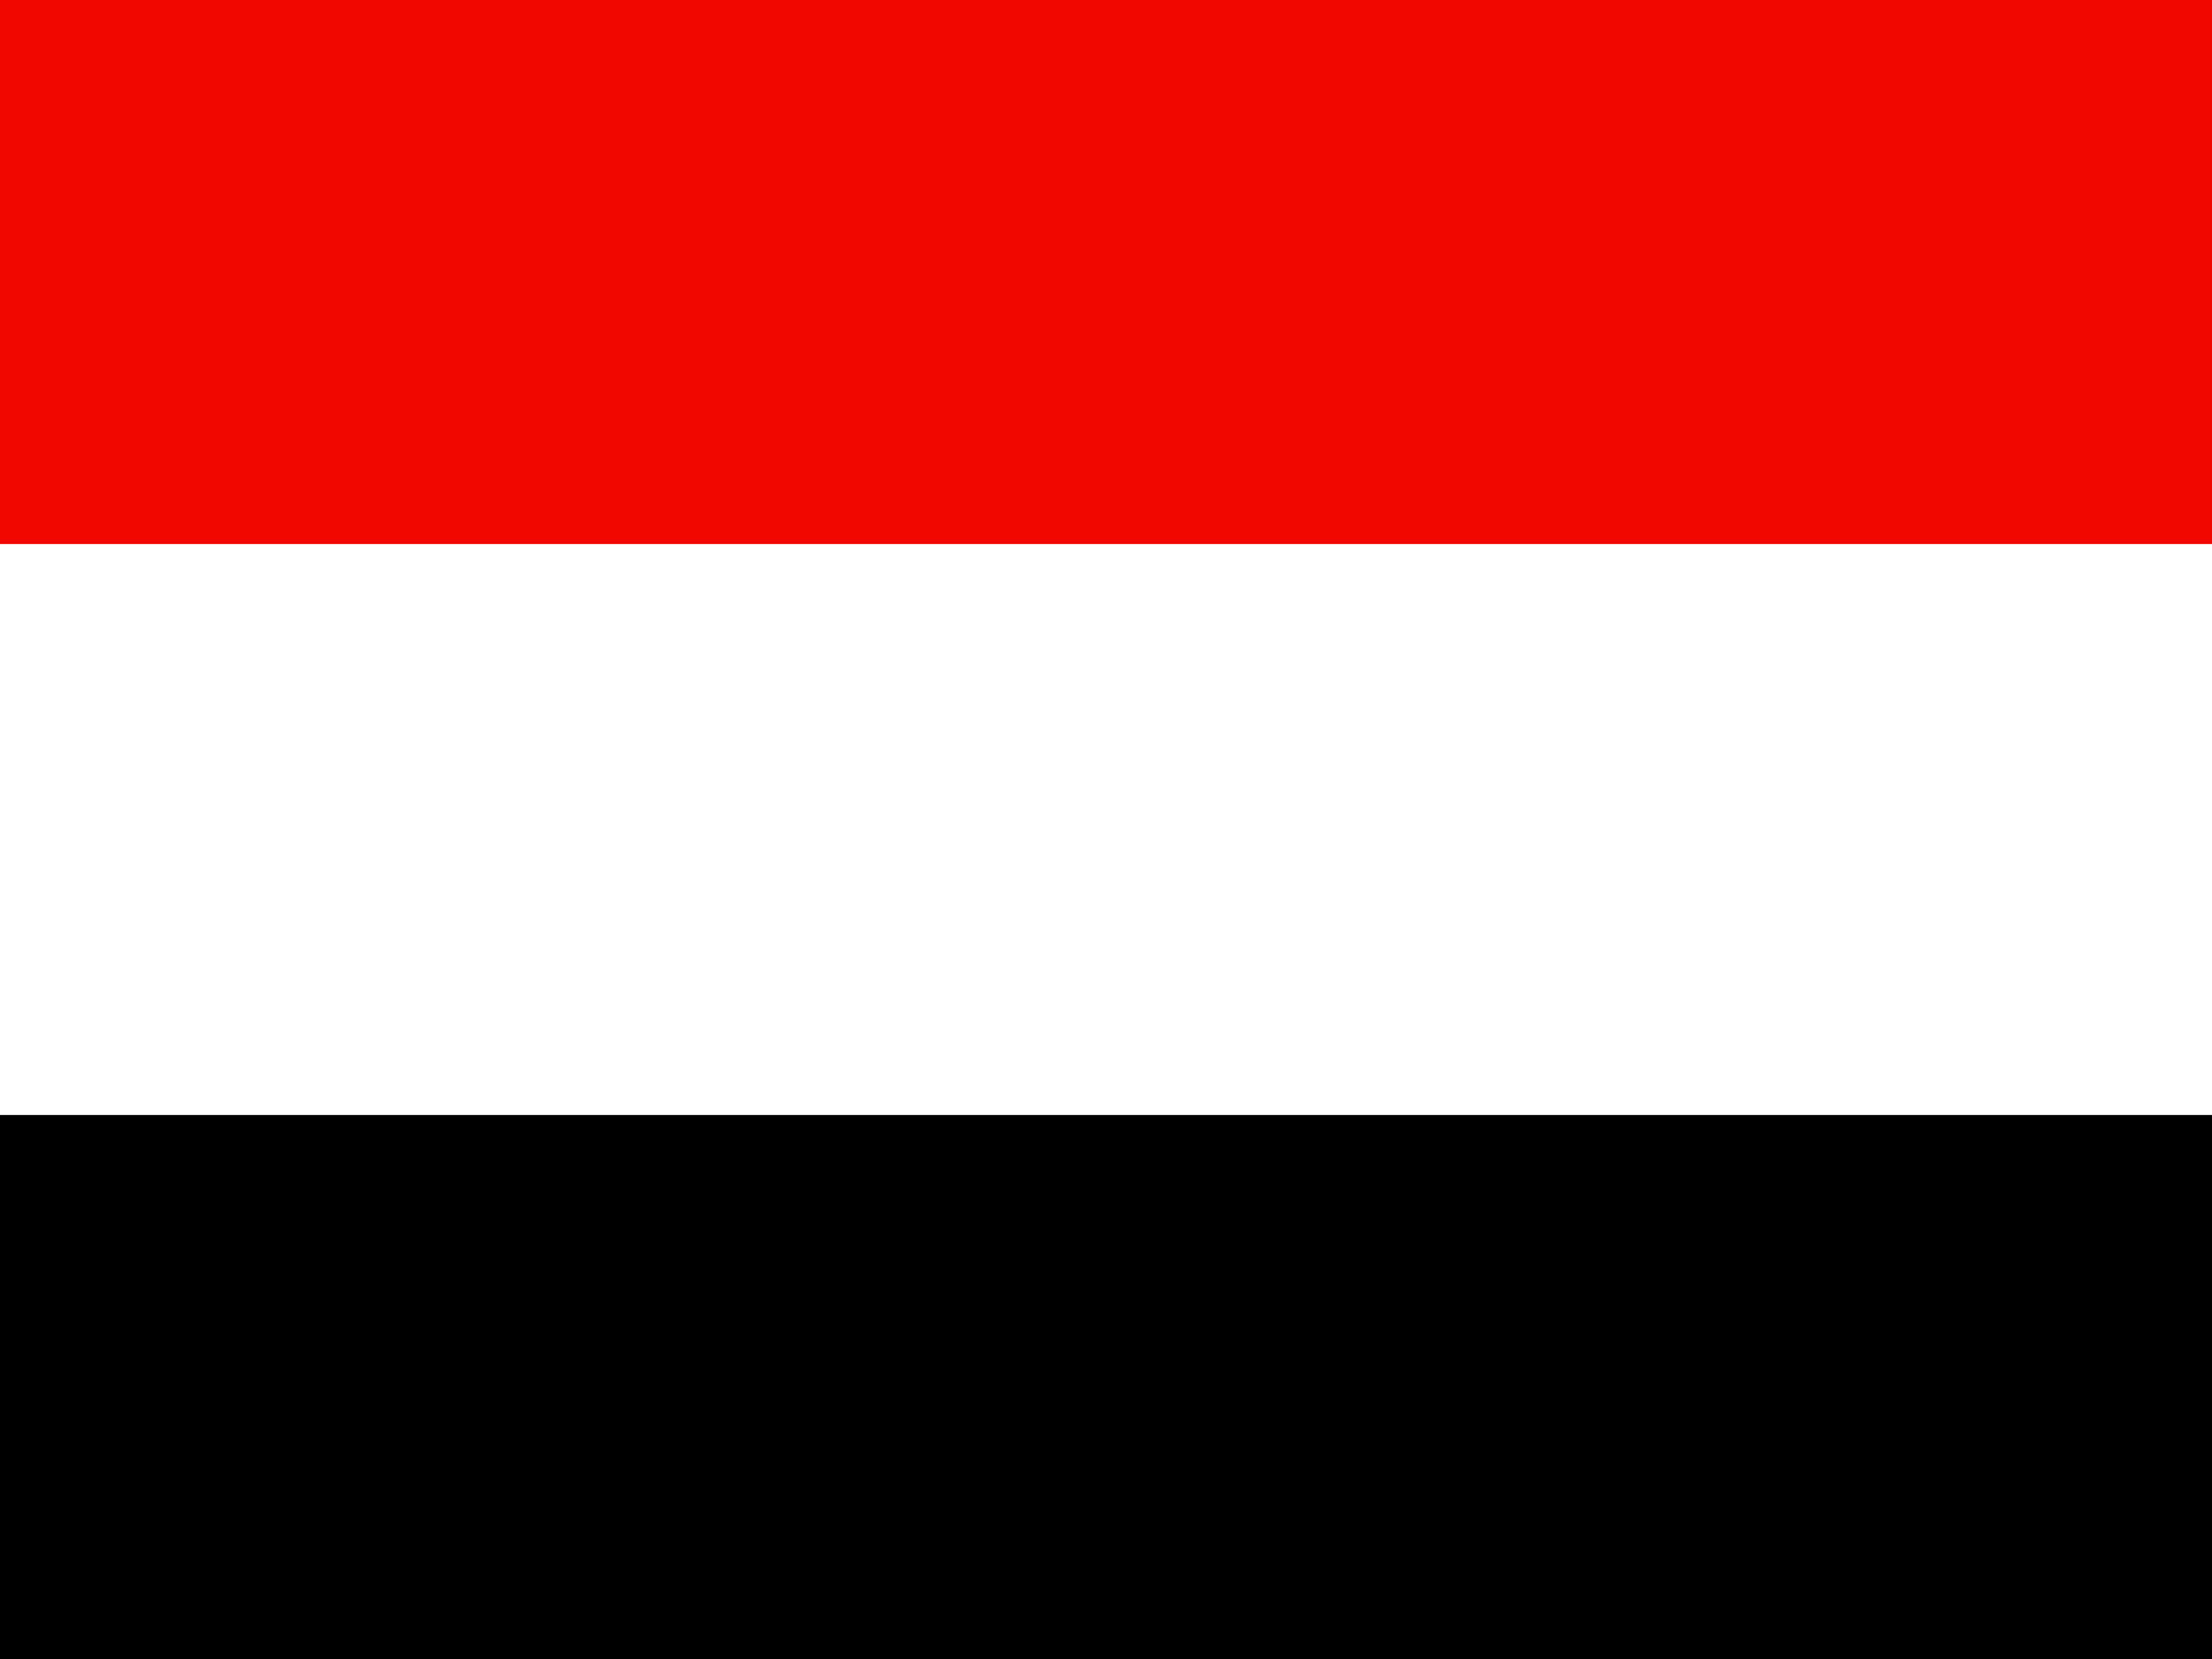
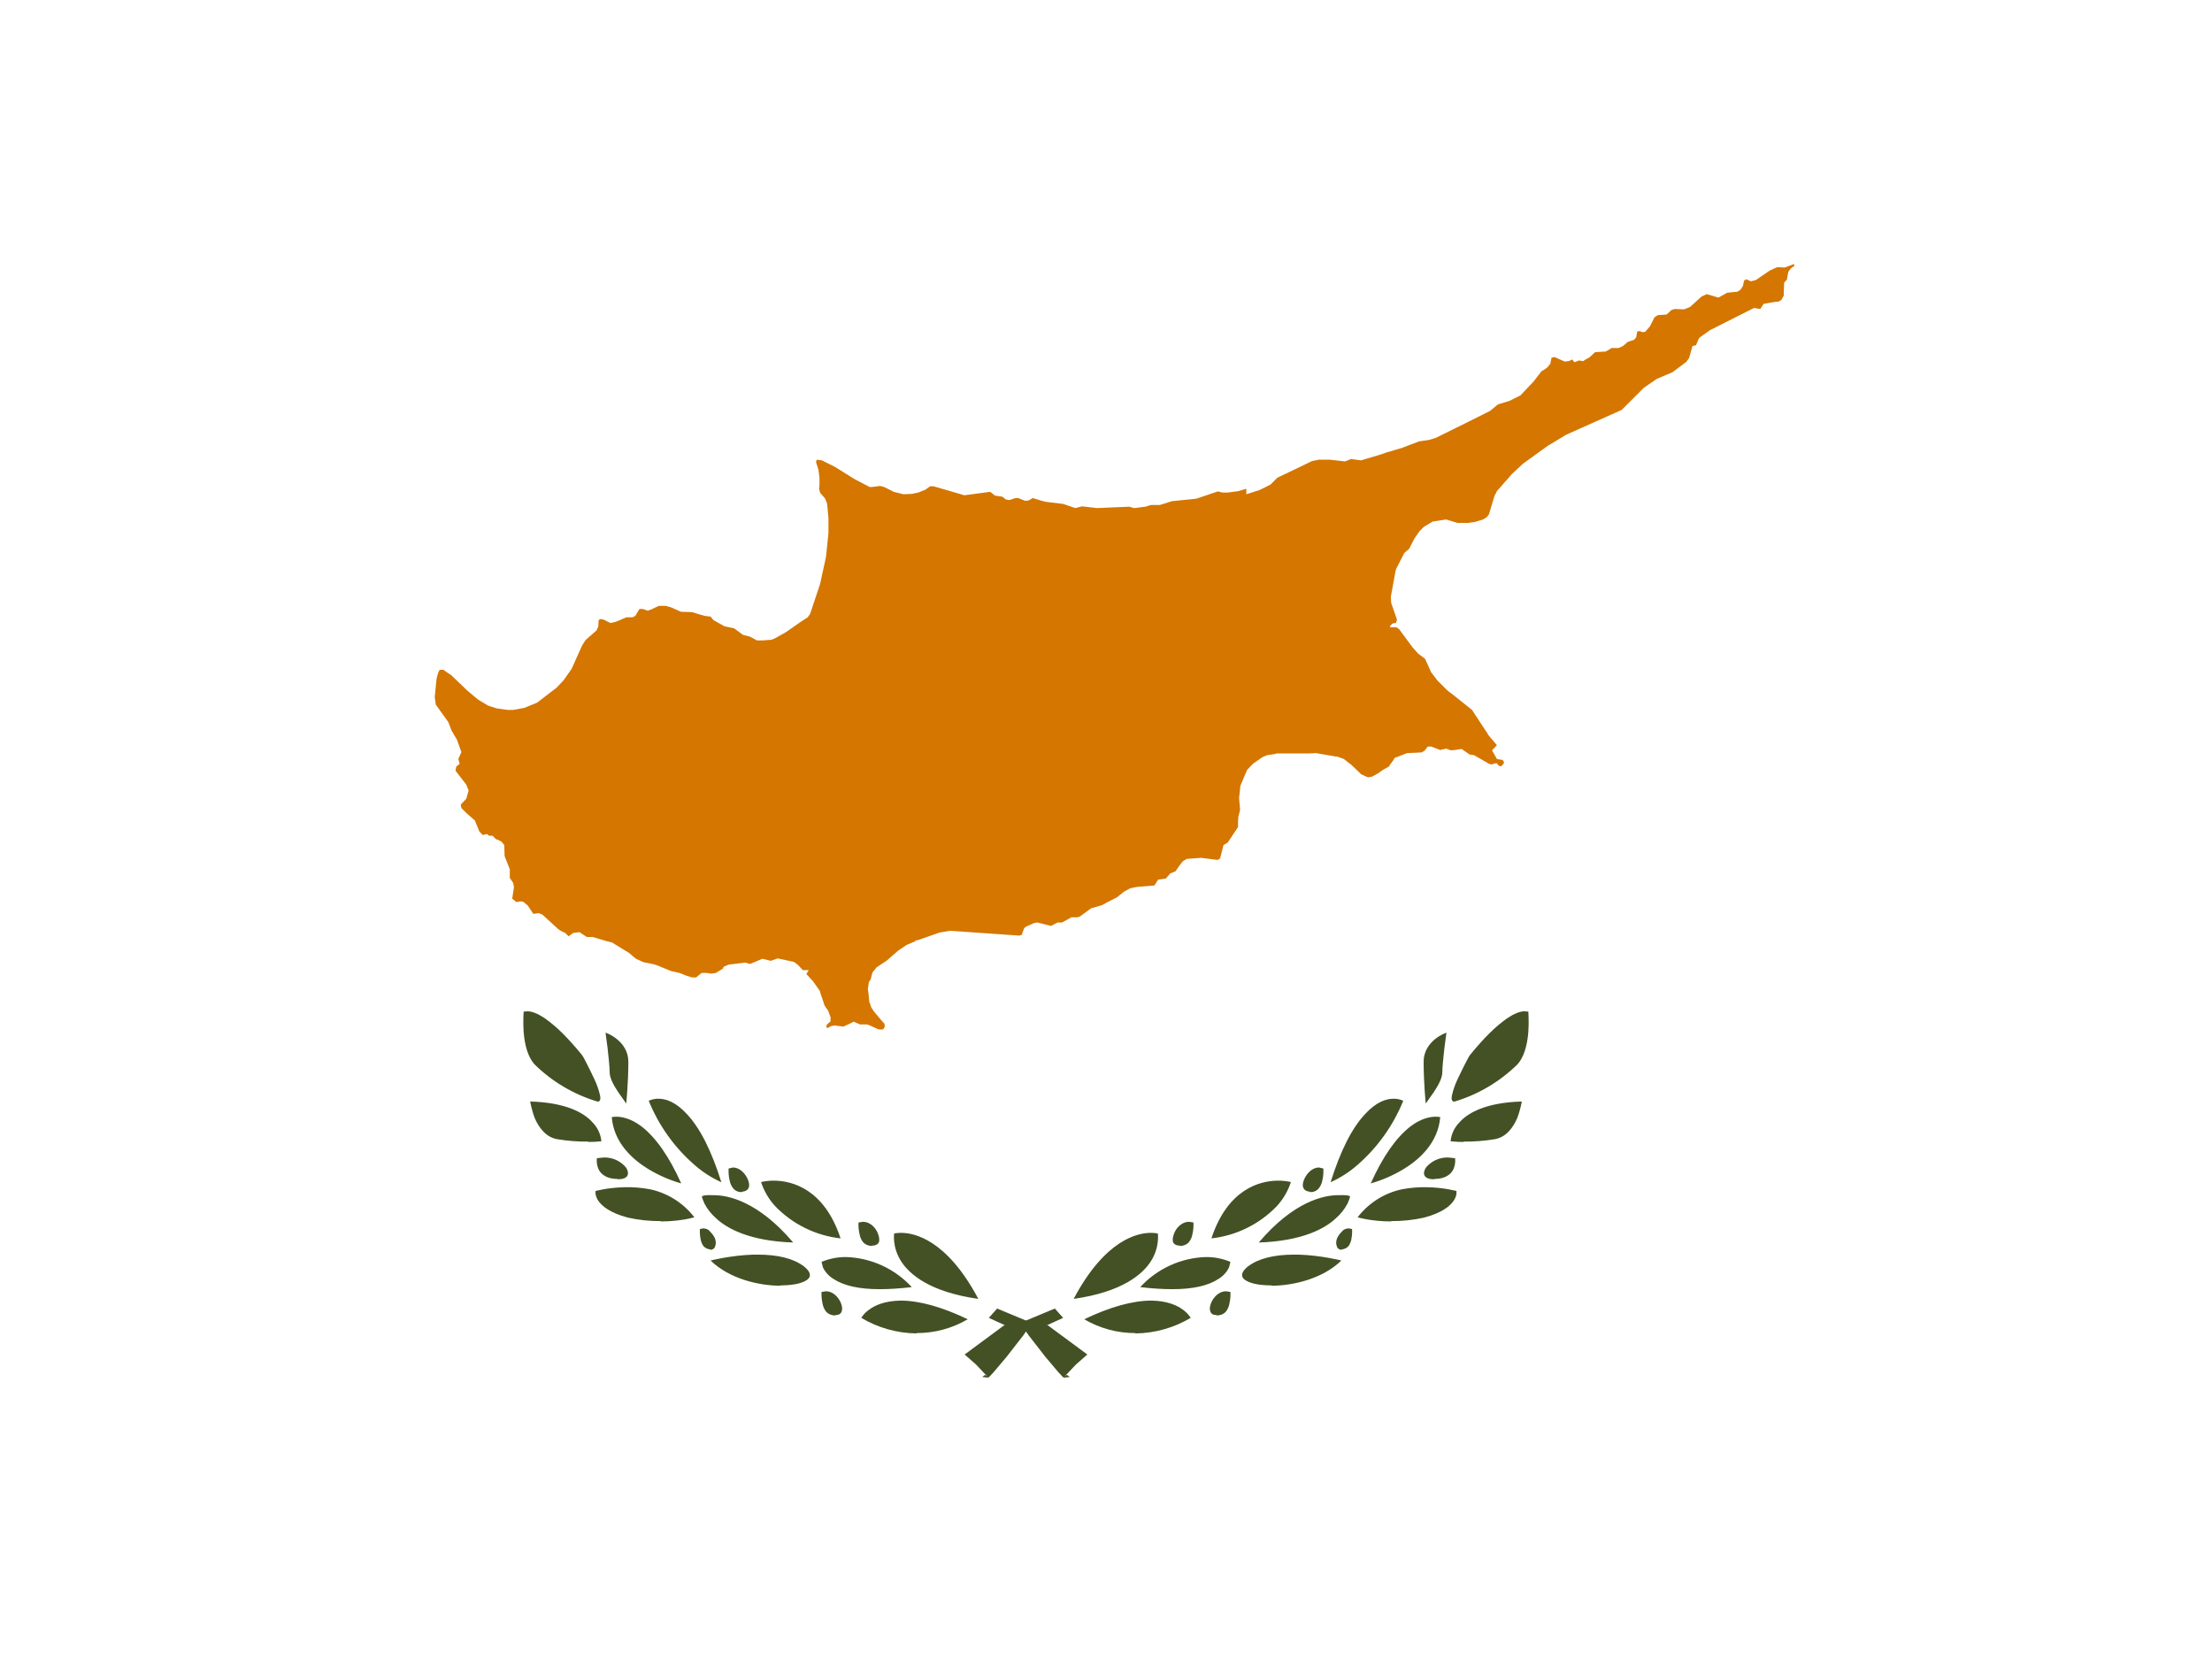
- <svg xmlns="http://www.w3.org/2000/svg" id="f07_1" viewBox="0 0 640 480">
-   <g fill-rule="evenodd" stroke-width="1pt">
-     <path fill="#fff" d="M0 0h640v472.8H0z" />
-     <path fill="#f10600" d="M0 0h640v157.4H0z" />
-     <path fill="#000001" d="M0 322.6h640V480H0z" />
-   </g>
+ <svg xmlns="http://www.w3.org/2000/svg" xmlns:xlink="http://www.w3.org/1999/xlink" id="flag-icons-cy" viewBox="0 0 640 480">
+   <path fill="#fff" d="M0 0h640v480H0z" />
+   <path id="cy-a" fill="#435125" d="m307.8 398.6-.2-.2h-.1l-1.3-1.4-3.8-4.5-4.9-6.3-.6-.9-6.2-1.9-4.6-2.1 2.4-2.7 8.4 3.5 6.2 1.3 11.5 8.5-3.3 2.9-3.3 3.5.7-.5.8.6zm-42.6-12.8a32 32 0 0 1-16-4.5s.7-1.3 2.3-2.4c1.6-1.2 4.4-2.5 9-2.6q8.2 0 19.5 5.4a29 29 0 0 1-14.8 4zm-23.5-5.2q-1.6 0-2.6-1a5 5 0 0 1-1.1-2.4 12 12 0 0 1-.3-3.4l1.3-.2c2 0 3.6 1.7 4.3 3.4q.6 1.5.2 2.5t-1.8 1zm41.3-4.8c-13.9-2-19.8-7-22.3-10.9-2.6-4.1-2-8-2-8s.8-.2 2-.2c3.8 0 13.2 1.9 22.3 19zm-28.5-2.8q-8.9 0-13.4-3a8 8 0 0 1-3-3.3l-.4-1.6a18 18 0 0 1 7.2-1.4 27 27 0 0 1 18.9 8.7q-5.1.6-9.3.6m-28.7-1c-6.2 0-14.8-2-20.2-7.3 0 0 5.9-1.5 12.4-1.7h1.2q8.9 0 13.4 3.4 1.5 1.2 1.7 2.2t-.8 1.7q-2.1 1.5-7.2 1.6h-.5zm-20.3-10.5a3 3 0 0 1-2-1 5 5 0 0 1-.8-2c-.3-1.4-.2-2.8-.2-2.9l1-.2q1.4.1 2 1a6 6 0 0 1 1.4 2q.4 1.3 0 2.2c0 .4-.6 1-1.3 1zm46.9-1q-1.6 0-2.6-1a5 5 0 0 1-1.1-2.4 12 12 0 0 1-.3-3.4l1.3-.2c2 0 3.7 1.7 4.3 3.4q.6 1.5.3 2.5-.5 1-2 1zm-22.8-1c-12.6-.4-19.2-4-22.4-7a15 15 0 0 1-3.4-4.3q-.7-1.6-.7-2 .2-.5 3-.4h.4c4.2 0 12.9 1.8 23 13.7zm13.6-1.2a31 31 0 0 1-18.9-9.3 19 19 0 0 1-4.1-7s1.2-.3 3-.4h1c5 .1 14.3 2.4 19 16.7m-52-5a42 42 0 0 1-9.5-1c-5.3-1.4-7.6-3.4-8.6-4.9a5 5 0 0 1-.8-2v-.8s3.5-1 8.4-1.1a35 35 0 0 1 7.4.6 22 22 0 0 1 12.8 8.1s-4 1.2-9.7 1.2zm23.5-8.4a3 3 0 0 1-2.5-1 5 5 0 0 1-1.1-2.4c-.4-1.6-.3-3.2-.3-3.4l1.2-.3h.1c2 0 3.6 1.8 4.3 3.5q.6 1.5.2 2.4-.5 1-1.9 1.1zm-17.6-2.5a39 39 0 0 1-9.6-4.2c-4.4-2.7-9.9-7.5-10.5-15l1-.1h.3c1.3 0 4 .3 7.3 2.8q6.3 4.9 11.5 16.5m11.5-.4a31 31 0 0 1-7.6-4.9 49 49 0 0 1-13.3-18.6s.9-.5 2.3-.6h.6c2 0 4.9.9 8.1 4.4q5.7 6 10 19.7zm-29.9-.9c-3.9 0-5.2-2-5.6-3a6 6 0 0 1-.4-3l2-.2a8 8 0 0 1 6.5 3c.2.4.8 1.4.3 2.3q-.6 1-2.8 1zm-8.5-10.8a51 51 0 0 1-9-.7c-3.4-.6-5.3-3.5-6.4-5.9-1-2.5-1.4-5-1.4-5 10.6.3 15.7 3.4 18 6a9 9 0 0 1 2.6 5.5s-1.6.2-3.8.2zm11-11-2.4-3.4c-1.3-2-2.4-4-2.4-5.6 0-1.7-.4-5-.6-7l-.6-4.5c.3 0 6.6 2.4 6.6 8.4s-.6 12-.6 12zm-8.2-.6h-.2a44 44 0 0 1-18.2-10.8q-2.6-3-3.1-9.4c-.2-3 0-5.5 0-5.8l1.1-.1q2 0 5 2a40 40 0 0 1 5.2 4.4c3.2 3.2 5.7 6.4 5.7 6.4.3.4 2 3.7 3.5 6.9a22 22 0 0 1 1.6 4.6q.2.9 0 1.4l-.3.4h-.4z" />
+   <use xlink:href="#cy-a" width="100%" height="100%" transform="matrix(-1 0 0 1 593.7 0)" />
+   <path fill="#d47600" d="m519 76.4-1.8.7-.8.3-2.2-.1-2.2 1-3.8 2.6-.1.1-1.5.4-1.3-.6-.7.4-.3 1.5-.7 1.1-.9.6-3 .3-2.5 1.4-3.4-1-1.5.7-3.3 3-1.7.7h-.5l-2.3-.1-.9.3-1.4 1.3-2.6.2-.9.6-1.3 2.6L476 96l-.8.1-.8-.3-.7.1-.3 1.7-.6.7-1.8.6-1.4 1.2-1.3.6h-2l-1.7 1-3.1.2-1.3 1.2-.3.3-.6.3-1 .6-.2.2-1.2-.2-1.4.5-.6-.8-1 .5-1.2.1-1.6-.7-1.3-.6-.9.2-.3 1.5v.2l-1 1.2-1.7 1.1-.2.3-2 2.6-3.8 4-3.2 1.6-3.3 1-2.3 1.9-6 3-9.7 4.8-2 .6-2.8.4-5 1.9-4.4 1.3-.3.1-.8.3-6.3 1.9-2.9-.4-1.7.7-4.5-.5h-3.1l-2 .4-3.7 1.8-6.3 3-2 2-3.2 1.6-3.8 1.2v-1.6l-1.3.4-1 .3-3 .4h-1.7l-1.1-.3h-.2l-6.2 2.1-7 .7-3.5 1.1H333l-1.6.5-3.2.4-1.2-.3-.2-.1-9.4.4-4.3-.5-2 .5-3.5-1.2-5-.6-1.2-.3-2.6-.8-1.2.7-1 .1-2-.8h-.8l-1.8.6-1-.2-1-.8-2.1-.3-1.4-1.1-7.5 1-2-.6-6.9-2h-1l-1.4 1-2 .8-1.9.4-2.4.1-2.8-.7-2.8-1.4-1.1-.3-2.4.3h-.7l-4.4-2.3-5.6-3.5-3.8-1.9-1.5-.2-.2.7.7 2.2.3 2.3v2l-.1 1.3.3 1.1 1.4 1.6.6 1.5.4 4.2v4.3l-.7 6.8-.2 1-.8 3.6-.7 3.3-2.9 8.7-.7 1-2 1.3-4.3 3-3.2 1.8-1 .4-2.6.2H219l-2-1.1-2-.5-2.6-1.9-2.8-.6-3.2-1.8-.8-1-1.7-.2-2.4-.7-.9-.3-.6-.1-3-.1-2.9-1.3-1.5-.4h-2l-2.1 1-1.1.4-1.4-.5h-1l-1 1.7-.2.3-.8.4h-1.7l-.8.3-1.1.5-1 .4-.5.2h-.3l-.5.2h-.6l-1.2-.6-.6-.3-1-.2-.5.3-.1 1.9-.5 1.1-1.6 1.4-1.6 1.4-1 1.6-3 6.7-1.9 2.7-.5.7-2 2.1-1.7 1.3-3.9 3-3.7 1.5-3.2.6h-1.6l-3-.4-2.6-.8-3-1.8-3.1-2.6-4.7-4.5-.6-.4-.2-.1-1.4-1h-1.1l-.4.8-.3 1-.2.9-.5 5v.3l.3 2.1 3.6 5 1 2.6.2.3.7 1.2.6 1 1.3 3.6-.9 2 .4 1.4-1 .8-.2 1.2 3.1 4 .7 1.7-.7 2.4-1.3 1.4-.3.3.2 1 1.4 1.4 2.5 2.2 1.3 3.2 1 1 1.2-.3.6.5h1l1 1 .6.2 1 .5.8 1 .1 3.2 1.5 3.8v2.5l1 1.5.2 1.2-.5 3.3 1.2 1 1.2-.2.8.1 1.3 1.1 1.6 2.4 1.6-.2 1 .4 4.7 4.3 1 .6.9.4 1 1 1.4-1h.2l1.6-.2.7.5 1.4.9h1.7l4 1.2 1.6.4 3.4 2.1 1.5.9.8.7 1.2 1 2.2 1 2 .4 1 .2.9.3 4.2 1.7 2.3.5 2 .8 1.6.5h1.2l1.6-1.3h1.5l1.3.2 1.3-.2 2-1.2.3-.6 1.4-.6 4.8-.6 1.4.4 3.6-1.5 2.4.6 2-.7 4.7 1 1.2.9 1.4 1.5h1.7l-.7 1.1 2 2.2 1.9 2.7.1.4 1.3 3.9 1 1.4.7 1.9v1.2l-1 .9-.2.4v.2l.2.5.4-.2.7-.4 1-.2 1.6.2 1.1.1 1.7-.8 1.2-.6 1.8.8h2l.9.3 2.4 1.1 1.2.1.4-.3.3-.6-.1-.8-1-1.1-2-2.4-.8-1.2-.6-1.7-.2-2.2-.2-1.5.3-2 .5-.7.4-1.6.1-.4 1.2-1.5 3-2 3.2-2.8 2.5-1.7 2.6-1.1v-.3l.4.1 6.6-2.3 3-.5 20 1.4.7-.2.7-1.9.3-.3.3-.2 2.2-1 1-.2 2.8.7 1.2.3 1.9-1h1.3l2.7-1.5h1.7l.7-.2 3.3-2.4 3.1-.9.8-.4.3-.2 3.3-1.7 2-1.6 1.8-1 2-.4 5-.4 1.1-1.7 2.2-.3 1.3-1.5 1.5-.6 1.1-1.6 1-1.3 1.2-.7 4.1-.3 4.8.6.7-.4 1-3.9 1.2-.7 3-4.5v-1.6l.1-1.4.5-2-.3-3.4.4-3.6 1.9-4.5 1.7-1.8 2.7-1.9 1.4-.6 2-.3h.2l.5-.2h9.2l2.3-.1 5.7 1h.4l1.9.7 2.2 1.7 2.4 2.3.4.4 1.5.7.5.2 1.2-.2 1.8-1 1.4-1 1.8-1v-.2l1.1-1.5.4-.7 3.6-1.4 4.2-.2.5-.3h.2l1.1-1.4h1l2.6 1 1.7-.4 1.4.5 1.1-.1 2-.3 2.3 1.6 1.3.2 4.5 2.6h.4l.2.1.5-.2.8-.2h.1l.1.1.6.7.7.1.8-1-.3-.6-.1-.2-1.7-.3-1.4-2.5 1.4-1.5-2.2-2.6-.4-.5v-.1l-.8-1.2-3.8-5.8-5-4-1.7-1.3-.6-.5-2.7-2.7-1.9-2.5-.2-.5-.4-.9-1.1-2.4-2-1.5-1.6-1.8-3.4-4.6-.5-.7-.8-.5h-1.7l-.1-.2h-.1v-.1l.8-.8 1-.2.3-.9-1.7-4.9v-.2l-.1-1.5 1.3-7.1.2-.9 2.4-4.7 1.4-1.2 1.6-3.1 1.4-2 1.3-1.3.2-.1 2.3-1.4 2-.3 1.9-.3 3.3 1h3l.7-.1 1.4-.2 2.3-.7 1.1-.7.6-.8 1.2-4 .4-1.3.7-1.4 4.3-4.9 3.2-3 7.2-5.2 3.5-2.1 1.8-1.1 16.1-7.2 4.2-4.2 2.2-2.2 3.8-2.6 4.5-1.9 4-3 .8-1.1 1-3.5 1-.2.7-1.7.3-.5 3.1-2.2.4-.2 12.3-6.2 1.8.3 1-1.5 3.5-.6h.7l.9-.5.7-1.3v-.3l.1-3.4.8-.9.4-2.2.4-.6.4-.5 1-.7z" />
</svg>
